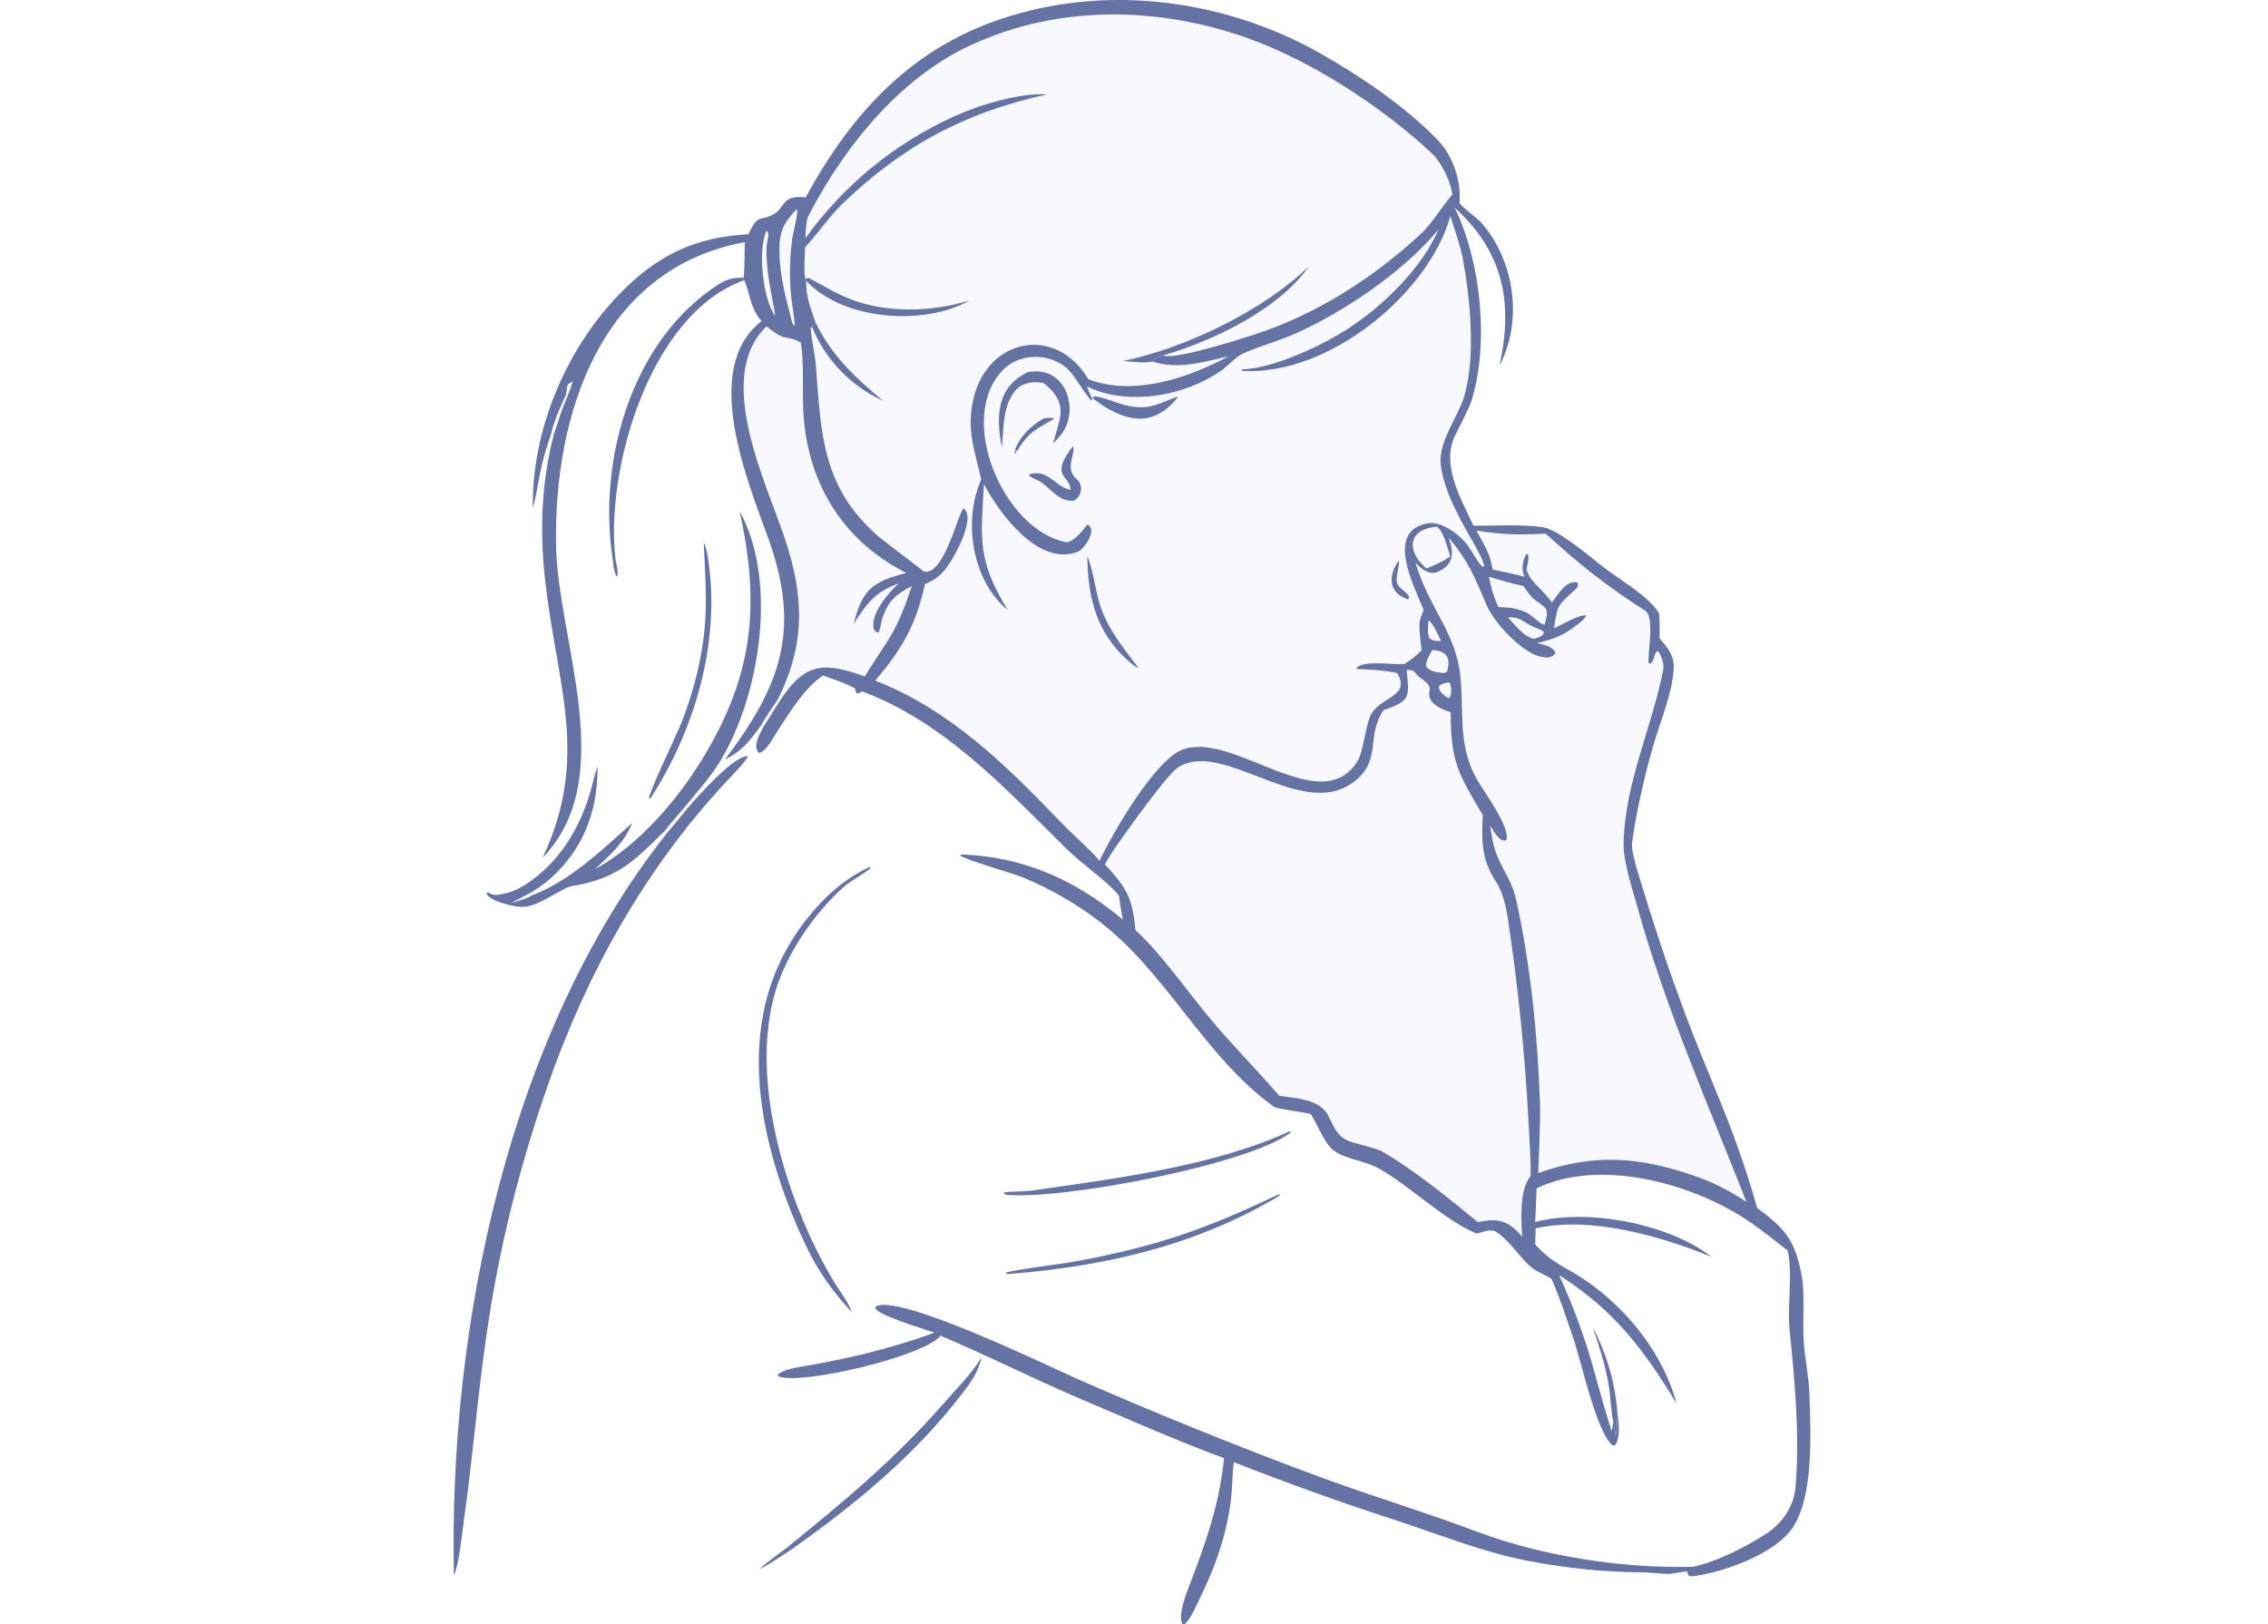
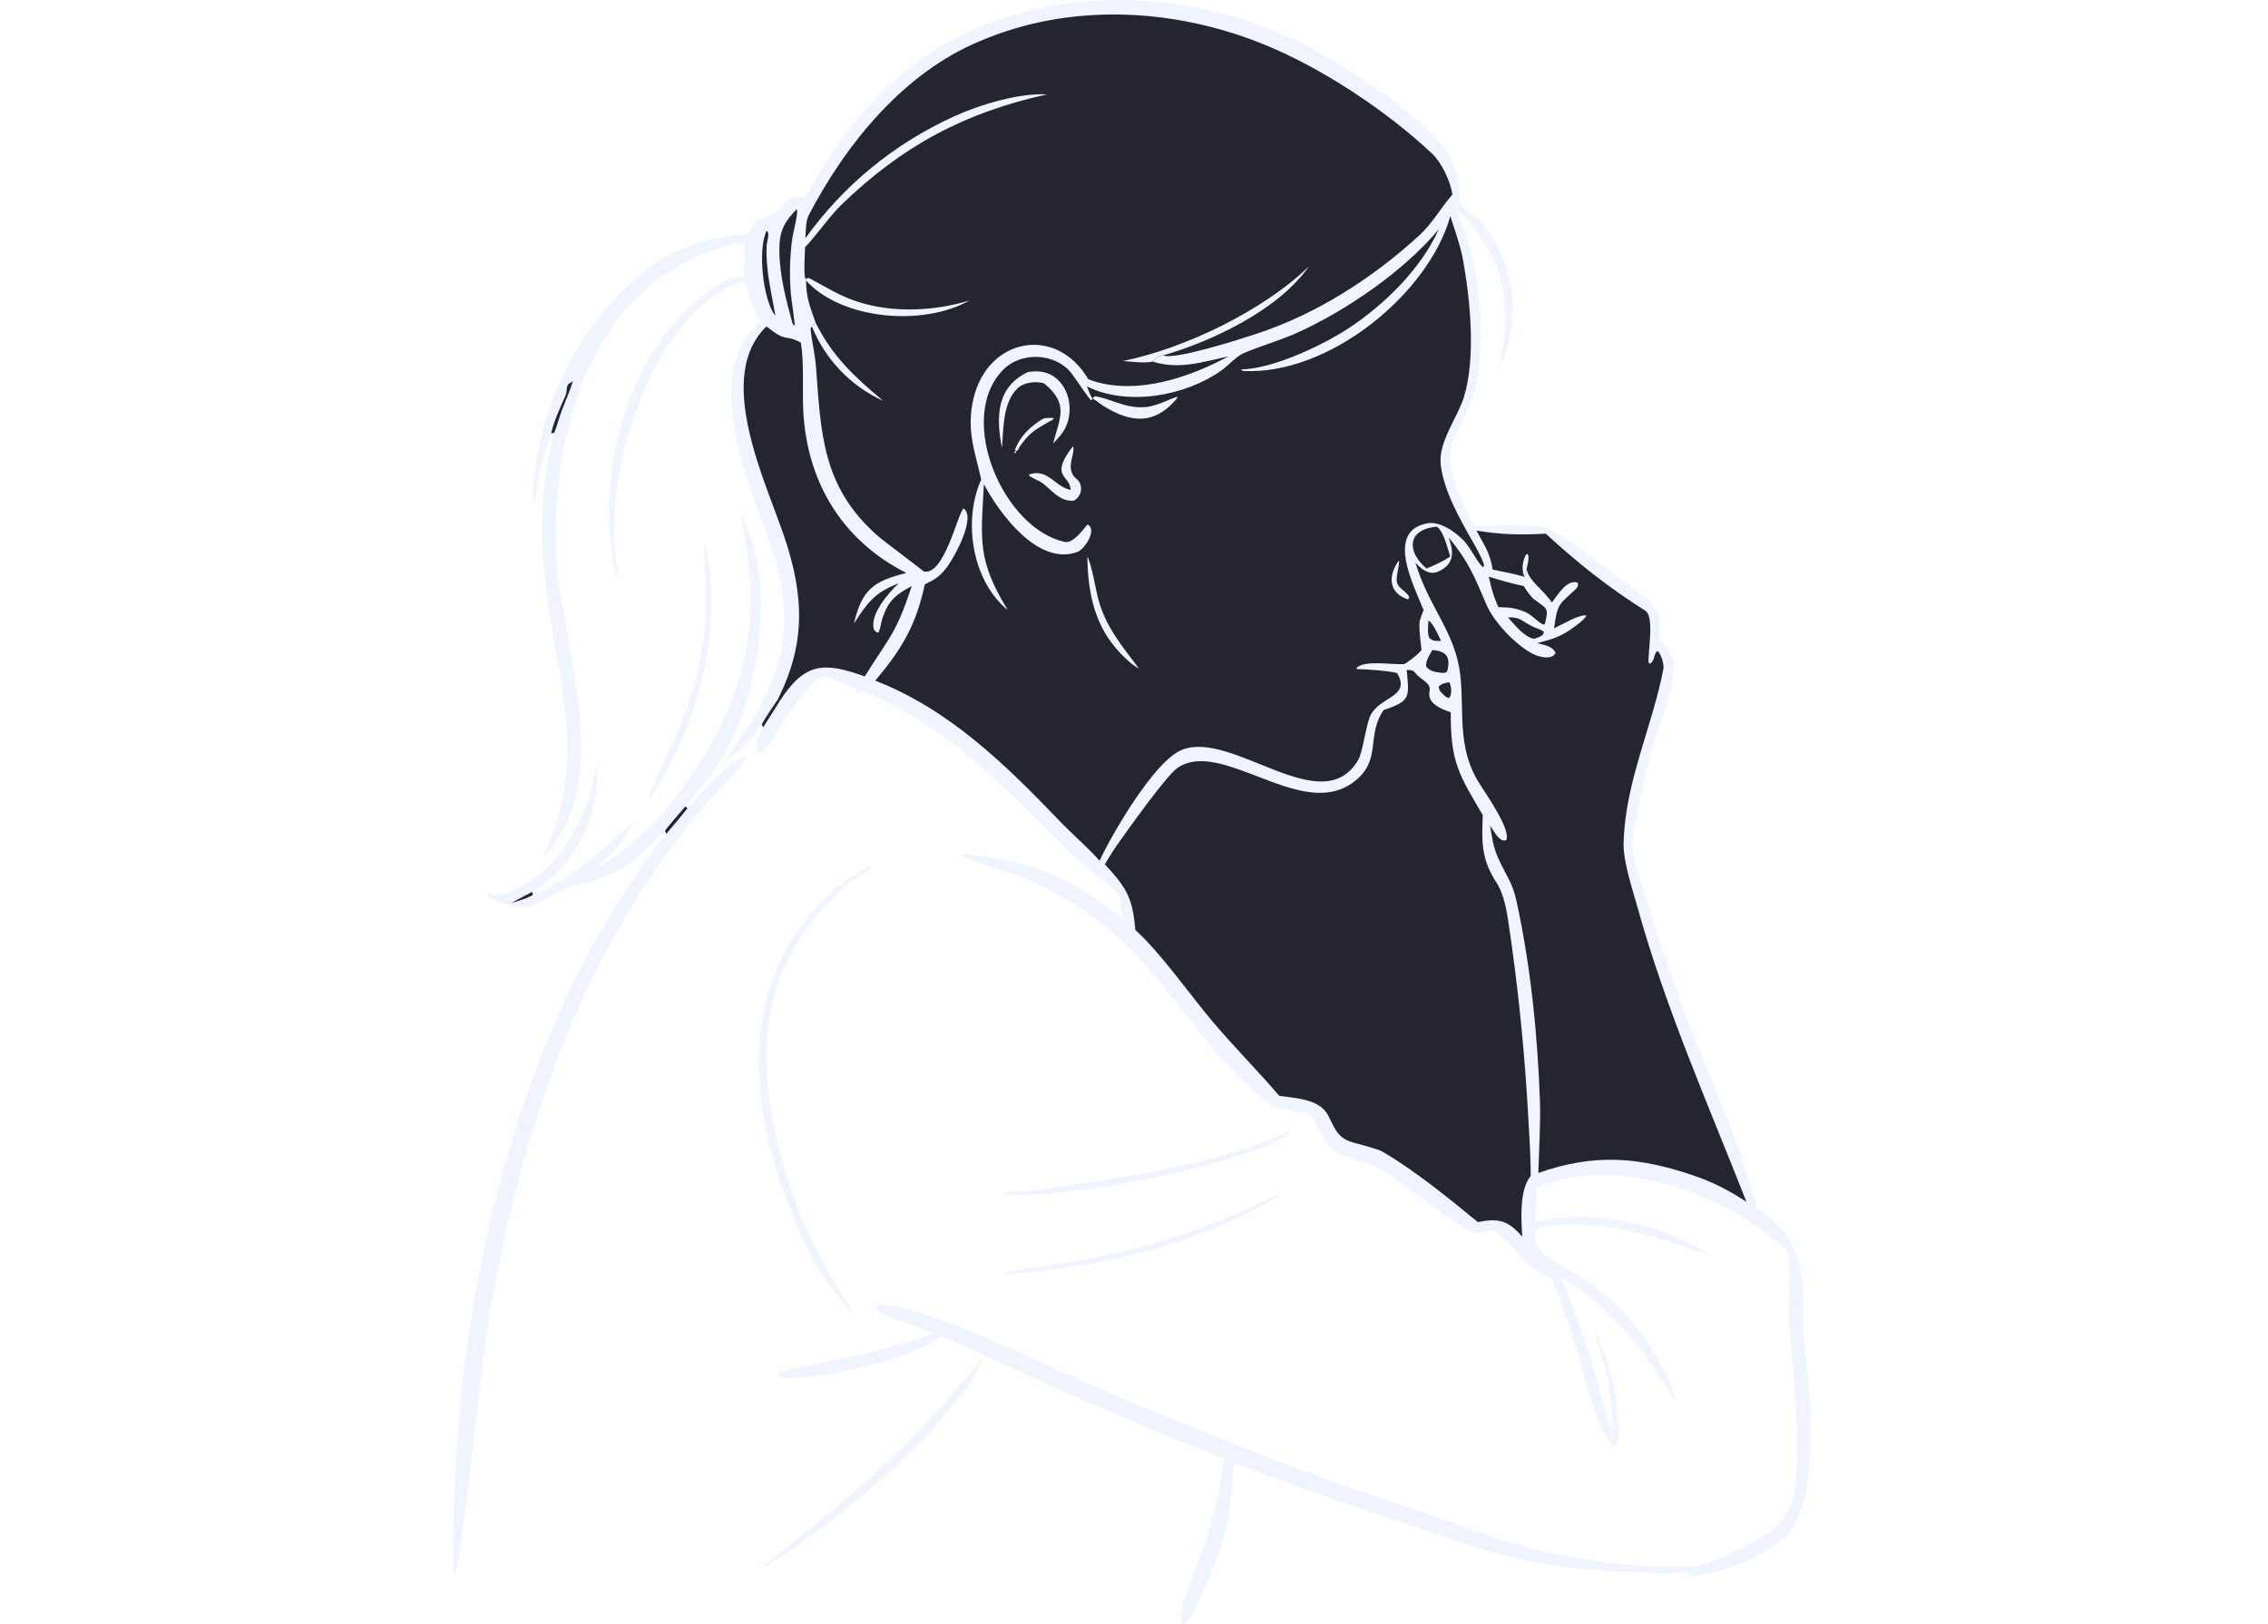
<svg xmlns="http://www.w3.org/2000/svg" width="250" height="179" viewBox="0 0 250 179" fill="none">
-   <path d="M88.814 21.755C93.986 12.223 100.823 4.926 111.383 1.759C122.653 -1.703 135.265 0.093 145.477 5.85C149.877 8.331 154.947 11.771 158.441 15.392C160.189 17.202 161.06 19.912 160.885 22.337C160.864 22.625 163.134 24.253 163.371 24.639C166.99 28.866 167.87 35.4 165.288 40.301C166.81 33.395 165.752 27.798 160.34 22.882C163.228 28.762 164.159 37.713 162.242 44.065C162.027 44.779 160.83 47.145 160.416 47.968C158.845 51.093 160.905 54.761 162.336 57.762L162.427 57.95C164.691 57.938 167.89 57.787 170.073 58.108C171.725 58.352 175.223 61.312 176.607 62.407C178.496 63.899 181.704 65.641 182.886 67.62C182.94 68.617 182.965 69.391 182.938 70.388C183.818 71.321 184.594 72.331 184.493 73.733C184.289 76.586 183.073 79.34 182.282 82.039C181.301 85.38 180.367 89.489 179.898 92.908C179.756 93.928 180.912 97.343 181.267 98.504C182.843 103.675 184.606 108.787 186.552 113.83C187.989 117.535 189.551 121.077 190.966 124.83C191.99 127.565 192.902 130.341 193.698 133.151C196.724 135.373 197.904 136.677 198.615 140.721C198.966 142.72 198.688 145.585 198.817 147.738C198.926 149.588 199.394 151.843 199.448 153.581C199.577 157.783 199.989 164.875 197.565 168.438C195.675 171.217 190.219 173.202 187.009 173.678C186.659 173.73 186.409 173.808 186.102 173.645L185.979 173.201C185.261 173.228 184.465 173.488 183.825 173.483C182.855 173.454 181.887 173.313 180.915 173.305C176.655 173.268 172.525 172.834 168.34 172.022C163.54 171.091 158.963 169.265 154.324 167.717C148.15 165.725 142.038 163.538 135.999 161.163C135.935 161.84 135.863 162.545 135.842 163.221C135.698 167.673 134.301 172.029 132.336 175.996C131.904 176.869 131.313 178.367 130.608 178.997L130.359 179C129.805 178.251 130.671 175.87 131 175.02C132.849 170.237 134.411 165.872 134.926 160.726C129.642 158.767 124.303 156.401 119.11 154.192C113.923 151.986 108.892 149.419 103.676 147.225C101.849 149.511 88.333 152.695 85.813 151.706L85.728 151.508C86.315 150.973 87.684 150.751 88.462 150.617C93.434 149.761 98.26 148.639 103.005 146.888C101.63 146.417 97.461 145.16 96.546 144.327L96.487 144.053C98.754 142.357 116.007 150.791 119.054 152.122C127.822 155.957 136.698 159.539 145.669 162.864C151.38 164.946 157.138 166.694 162.901 168.855C170.118 171.561 178.855 172.875 186.569 172.7C189.165 172.199 192.664 170.397 194.805 168.968C196.59 167.777 197.755 165.899 197.919 163.903C198.398 158.11 197.835 152.298 197.265 146.534C197.007 143.931 197.634 140.362 197.058 137.848C195.724 136.802 194.292 135.647 192.902 134.695C186.76 130.487 176.424 127.578 169.373 130.983C169.334 132.218 169.285 133.451 169.225 134.684C175.006 133.176 183.872 134.841 188.648 138.522C183.088 136.255 175.297 134.007 169.278 135.395C169.261 135.947 169.221 136.641 169.231 137.18C171.331 139.443 172.601 139.595 175.042 141.31C179.558 144.486 183.374 149.359 184.817 154.716C181.26 148.822 177.849 144.318 171.867 140.56C173.354 143.831 174.542 146.98 175.527 150.441C175.734 151.169 177.509 157.61 177.681 157.714L177.816 156.587C177.867 156.714 178.013 157.888 178.097 158.259C178.244 157.561 178.262 156.739 178.316 156.021C178.493 156.831 178.586 158.718 177.982 159.341L177.673 159.265C175.865 157.498 174.334 150.103 173.351 147.272C172.569 145.019 172.038 143.305 171.041 140.987C170.337 140.48 169.283 140.154 168.644 139.563C167.421 138.434 166.273 136.609 164.875 135.751C164.337 135.422 163.396 135.799 162.796 135.981C159.413 134.631 155.364 130.691 152.052 128.827C150.314 127.849 148.362 127.836 146.941 126.752C146.063 126.081 145.183 123.922 144.492 122.789C143.713 122.579 140.78 122.252 140.408 121.983C132.586 116.336 128.493 106.924 120.728 101.217C118.327 99.449 115.728 97.968 112.983 96.806C111.332 96.124 106.492 94.824 105.811 94.273L105.983 94.175C112.877 94.442 118.494 96.965 123.773 101.361C123.589 100.5 123.464 99.57 123.33 98.694C121.881 96.964 119.406 95.387 117.553 93.555C110.885 86.96 104.017 79.523 95.017 76.206C95.046 76.216 94.681 76.437 94.406 76.433L94.252 75.899C93.531 75.418 91.624 74.784 90.721 74.455C88.626 75.866 87.171 78.378 85.785 80.443C85.336 81.112 84.414 82.971 83.622 82.982C82.966 82.121 83.709 80.977 84.13 80.17L83.976 79.845C82.521 81.782 82.039 82.589 79.89 83.748C86.162 75.438 88.31 69.358 84.648 59.225C82.381 52.952 77.241 40.576 83.939 35.407C82.583 33.779 82.679 32.198 82.026 30.897L81.948 30.612C82.088 30.221 82.077 27.379 82.099 26.692C66.174 29.602 61.057 45.695 61.293 60.059C61.468 70.666 68.34 85.719 59.813 94.546C65.084 83.353 61.314 75.396 60.063 63.7C59.481 58.257 59.693 53.037 61.094 47.708L60.756 47.766C60.277 49.218 59.888 50.459 59.574 51.957C59.312 53.21 59.107 54.749 58.736 55.944C58.602 47.467 62.358 38.555 68.215 32.479C72.339 28.201 76.542 26.129 82.489 25.82C82.842 25.151 83.208 24.206 83.933 24.077C87.103 23.514 85.454 21.398 88.814 21.755Z" fill="#6572A4" />
-   <path d="M84.481 35.979C86.86 37.853 86.317 36.748 88.27 37.758L88.301 37.938C88.608 39.824 88.46 42.756 88.521 44.745C88.769 52.816 92.651 59.488 99.899 63.152C96.278 64.069 95.023 64.957 94.121 68.737C95.621 66.42 96.409 65.302 99.072 64.292C97.959 65.288 95.804 67.81 96.34 69.407C96.661 69.71 96.517 69.695 96.828 69.716C97.115 69.105 97.066 68.743 97.271 68.13C97.924 66.187 98.781 65.497 100.502 64.605C98.699 69.988 98.162 69.997 95.318 74.557C90.91 72.988 88.751 72.906 85.935 77.296L85.712 77.127C88.846 70.939 88.618 65.669 86.497 59.307C84.427 53.099 78.698 41.565 84.481 35.979Z" fill="#F7F9FF" />
-   <path d="M60.754 47.766C61.112 46.253 61.727 44.996 62.339 43.591C62.551 43.106 62.355 42.392 62.829 42.22C62.955 42.175 63.071 42.072 63.163 41.991C62.848 43.044 62.333 44.184 61.934 45.231C61.675 45.91 61.351 47.133 61.092 47.707L60.754 47.766Z" fill="#F7F9FF" />
-   <path d="M85.714 77.127L85.937 77.295L84.12 80.17L83.967 79.845C84.131 79.439 85.412 77.557 85.714 77.127Z" fill="#F7F9FF" />
-   <path d="M88.783 26.257C88.817 25.562 88.826 24.336 89.127 23.759C93.253 15.836 99.637 8.007 107.991 4.545C117.917 0.283 129.334 0.856 139.262 4.87C145.668 7.46 152.813 12.181 157.887 16.961C158.894 17.909 159.919 20.036 160.093 21.448L159.995 21.561C158.773 22.988 157.885 24.624 156.472 25.922C151.299 30.67 145.088 34.647 138.393 36.83C136.772 37.358 129.489 39.713 128.211 39.172C127.703 39.243 127.4 39.471 127.033 39.845C129.912 40.774 132.51 39.91 135.416 39.28C131.125 41.582 125.509 43.518 120.63 42.034C120.408 41.966 120.189 41.89 119.974 41.806C116.394 35.752 108.871 37.285 107.314 43.906C106.498 47.377 107.43 49.598 108.163 52.858C106.128 57.347 107.118 64.013 111.088 67.241C107.696 61.716 108.125 59.462 108.457 53.364C110.116 56.52 114.464 62.502 118.807 60.817C119.551 60.529 121.013 58.319 119.865 57.812C119.432 58.356 118.251 59.909 117.433 59.741C110.616 58.342 105.362 46.161 110.534 40.802C112.588 38.674 116.392 38.917 118.134 41.167C118.53 41.679 120.114 44.091 120.299 44.14L120.427 43.917C120.208 43.682 119.95 42.93 119.816 42.593C124.336 44.816 130.672 43.645 134.651 40.824C135.381 40.306 136.266 39.285 137.081 38.932C138.955 38.122 140.965 37.579 142.834 36.746C148.315 34.302 154.733 29.901 158.584 25.286C156.68 29.588 152.601 33.575 148.716 36.143C145.82 38.055 140.287 40.674 136.807 40.714C136.883 40.789 136.934 40.881 137.04 40.886C146.538 41.392 157.516 32.311 159.87 23.82C160.269 25.078 160.983 27.103 161.225 28.402C162.059 32.878 162.706 39.318 161.386 43.725C160.708 45.987 158.495 48.731 158.816 51.272C159.172 54.096 160.847 57.08 162.235 59.512C162.675 60.283 163.412 61.552 163.603 62.343L163.476 62.497C162.738 61.963 162.076 60.127 160.97 59.228C160.176 58.469 158.645 57.484 157.467 57.666C152.576 58.421 155.895 64.619 156.929 67.255C156.916 67.223 156.485 68.387 156.476 68.552C156.424 69.579 156.587 70.647 156.703 71.666C155.973 72.405 155.678 72.609 154.808 73.197C153.369 73.287 150.456 72.726 149.519 73.616L149.64 73.76C150.537 73.745 153.167 73.948 153.999 74.181C155.634 76.922 151.884 76.722 150.985 79.057C150.498 80.323 150.21 82.923 149.71 83.771C145.733 90.523 135.91 80.455 130.31 82.636C127.186 83.892 122.506 92.089 121.208 94.865C119.896 93.393 118.19 91.937 116.795 90.483C110.839 84.274 104.644 78.198 96.482 75.021C99.445 71.507 100.957 68.927 101.951 64.399L102.29 64.234C103.286 63.754 103.787 63.322 104.451 62.417C105.238 61.343 107.623 57.007 106.215 56.032C105.572 56.566 104.07 63.568 101.805 62.977C101.714 62.84 97.434 59.661 96.756 59.065C90.624 53.674 90.506 47.825 89.944 40.389C89.836 38.955 89.449 37.568 89.355 36.139L89.509 36.026C89.656 35.742 89.656 35.788 89.905 35.564C89.274 33.737 88.884 32.884 88.851 30.926L88.78 30.731C88.578 30.218 88.717 27.859 88.75 27.251C90.13 25.779 91.455 23.823 92.746 22.573C99.481 16.056 106.384 12.393 115.408 10.405C112.369 10.222 108.009 11.539 105.209 12.81C98.621 15.801 93.008 20.381 88.783 26.257Z" fill="#F7F9FF" />
-   <path d="M144.269 29.364C140.992 34.106 133.619 37.62 128.204 39.172C127.696 39.243 127.393 39.471 127.026 39.846C126.451 40.067 124.489 39.852 123.789 39.789C130.589 38.404 139.263 34.237 144.269 29.364Z" fill="#6572A4" />
-   <path d="M88.78 30.731C88.905 30.699 89.031 30.667 89.156 30.636C90.693 31.444 92.113 32.339 93.745 32.974C97.782 34.543 102.73 34.387 106.867 33.117C101.824 35.988 92.846 35.291 88.851 30.926L88.78 30.731Z" fill="#6572A4" />
-   <path d="M120.425 43.918L120.664 43.679C122.363 43.878 123.927 45.036 126.202 44.875C127.704 44.769 129.336 43.734 129.822 43.75L129.656 44.005C127.238 46.846 124.637 46.621 121.618 44.739C121.266 44.519 120.761 44.089 120.425 43.918Z" fill="#6572A4" />
-   <path d="M89.506 36.026C89.653 35.742 89.653 35.788 89.902 35.564C91.755 39.299 94.207 41.556 97.335 44.174C93.785 42.557 90.985 39.643 89.506 36.026Z" fill="#6572A4" />
-   <path d="M113.328 41.002C113.539 40.972 113.751 40.952 113.963 40.94C117.166 40.736 118.662 44.307 117.532 46.94C117.177 47.767 116.705 48.222 116.087 48.873C116.807 46.041 117.881 44.56 115.085 42.249C114.208 41.99 112.878 42.136 112.195 42.771C110.527 44.325 110.621 47.229 110.444 49.358C109.769 45.927 109.844 42.625 113.328 41.002Z" fill="#6572A4" />
-   <path d="M118.269 49.184C118.632 49.878 117.278 51.684 118.673 52.803C119.394 53.381 119.337 54.63 118.376 55.187C116.479 55.35 115.604 53.403 114.285 52.906C114.019 52.78 113.753 52.629 113.492 52.489L113.436 52.293C115.537 51.6 116.255 53.654 118.012 54C117.974 52.321 115.592 52.651 118.269 49.184Z" fill="#6572A4" />
-   <path d="M119.854 61.347C120.368 62.302 120.761 64.963 121.098 66.173C121.926 69.153 123.714 71.245 125.526 73.662C124.972 73.443 124.108 72.622 123.663 72.17C120.653 69.12 119.92 65.436 119.854 61.347Z" fill="#6572A4" />
-   <path d="M115.045 46.117C115.514 46.049 115.671 46.051 116.146 46.072C116.14 46.284 115.855 46.352 115.58 46.511C113.968 47.442 113.454 47.742 112.403 49.226C112.175 49.641 112.276 49.607 111.926 49.786L112.033 49.872L111.857 49.997L111.839 49.708L112.016 49.703L111.89 49.558C112.479 48.03 113.661 46.915 115.045 46.117Z" fill="#6572A4" />
-   <path d="M154.193 61.782C154.339 62.31 153.701 63.752 154.077 64.434C154.391 65.004 155.015 65.171 155.334 65.797L155.223 66.075C153.012 65.364 152.989 63.434 154.193 61.782Z" fill="#6572A4" />
-   <path d="M155.054 73.834C155.494 73.867 155.76 73.821 156.044 74.209C156.504 74.892 157.8 75.216 157.578 76.194C157.271 77.543 158.895 78.156 159.912 78.51C159.884 84.04 160.812 85.356 163.444 89.848C163.297 93.067 163.328 94.864 165.108 97.519C165.677 98.567 166.012 99.957 166.19 101.12C167.312 108.479 168.076 115.97 168.472 123.403C168.58 125.422 168.743 127.63 168.724 129.619C167.466 131.143 167.672 134.33 167.793 136.308C166.235 134.506 165.162 134.241 162.898 134.703C159.801 132.145 155.773 128.88 152.298 126.887C151.941 126.681 149.82 126.105 149.28 125.963C147.378 125.463 147.187 124.435 146.306 122.769C146.252 122.692 146.197 122.616 146.14 122.542C145.045 121.122 142.709 121.028 141.01 120.784C138.643 118.016 136.125 115.501 133.729 112.678C131.143 109.627 128.03 105.126 125.156 102.508C124.83 99.037 124.28 97.948 121.791 95.273C122.202 94.537 122.651 93.823 123.136 93.133C124.28 91.507 128.562 85.487 129.79 84.639C133.973 81.751 141.215 88.285 146.725 87.28C147.688 87.11 148.592 86.697 149.353 86.081C152.354 83.678 150.535 81.151 152.514 78.262C155.525 77.258 155.34 76.831 155.054 73.834Z" fill="#F7F9FF" />
-   <path d="M162.746 58.489C165.607 58.941 167.473 58.969 170.386 58.824C173.973 62.113 177.252 64.718 181.343 67.305C182.394 67.97 181.645 71.72 181.715 73.034L181.89 73.158C182.484 72.701 182.19 72.234 182.681 71.753C183.114 71.993 183.439 73.297 183.356 73.723C182.105 80.182 179.128 86.197 178.964 92.94C178.915 94.967 179.958 98.056 180.519 100.075C183.612 111.19 188.292 121.741 192.504 132.46C190.702 131.298 189.017 130.387 186.987 129.677C180.811 127.513 175.812 127.084 169.564 129.286C169.64 126.886 169.826 123.643 169.741 121.291C169.478 113.965 168.712 106.407 167.142 99.239C166.702 97.233 165.924 96.366 165.117 94.529C164.578 93.298 164.454 92.3 164.257 90.998C164.656 91.579 165.311 92.936 166.042 92.588C166.538 91.304 163.64 87.327 162.894 86.068C160.236 81.585 161.738 77.003 160.66 72.727C159.69 68.883 157.333 66.408 156.02 62.013C156.685 62.75 157.558 63.437 158.534 63.001C160.437 62.154 160.189 60.668 159.687 59.256C161.89 61.886 162.551 63.622 163.852 66.657C164.694 68.622 167.186 71.222 169.104 72.14C169.704 72.427 171.116 72.763 171.461 71.961C171.106 71.18 170.219 71.102 169.437 70.886C170.815 70.531 171.826 70.258 173.039 69.44C173.439 69.171 174.764 68.256 174.853 67.832C174.008 67.729 172.2 68.844 171.303 69.255C171.675 66.466 171.819 66.685 173.741 64.884C173.954 64.684 173.97 64.486 173.91 64.215C172.685 63.84 171.739 65.534 171.064 66.405C170.021 64.896 168.445 63.975 168.278 62.673C168.233 62.929 168.159 63.356 168.025 63.578C166.999 63.261 165.611 63.007 164.538 62.78C164.233 60.944 163.636 60.128 162.746 58.489Z" fill="#F7F9FF" />
-   <path d="M168.026 63.578C167.69 62.757 167.808 61.873 168.218 61.107L168.418 61.057C168.583 61.55 168.389 62.133 168.279 62.673C168.234 62.929 168.16 63.355 168.026 63.578Z" fill="#6572A4" />
-   <path d="M164.112 63.57C165.489 63.989 166.563 64.3 167.965 64.603C168.188 64.976 168.75 65.785 169.075 66.034C170.535 67.148 170.742 66.92 170.305 68.727L170.226 68.847C169.709 68.814 168.907 67.738 168.001 67.401C166.833 66.968 166.437 66.967 165.173 66.913C164.62 65.729 164.392 64.832 164.112 63.57Z" fill="#F7F9FF" />
-   <path d="M158.28 58.061L158.392 58.056C159.172 58.633 159.514 60.32 159.866 61.335C159.005 61.915 158.2 62.267 157.245 62.659C155.146 60.904 154.985 58.414 158.28 58.061Z" fill="#F7F9FF" />
-   <path d="M87.818 23.064C88.061 23.312 87.413 25.688 87.332 26.277C87.068 28.257 87.012 30.259 87.164 32.25C87.223 32.985 87.649 35.568 87.589 35.931L87.369 35.684C86.637 33.011 85.927 30.365 85.911 27.563C85.899 25.49 86.441 24.477 87.818 23.064Z" fill="#F7F9FF" />
-   <path d="M157.885 71.649C159.249 71.744 159.996 72.275 159.522 73.976C159.473 74.155 159.228 74.139 159.023 74.181C158.245 74.057 157.701 74.064 157.208 73.471C157.138 72.808 157.547 72.279 157.885 71.649Z" fill="#F7F9FF" />
-   <path d="M84.505 25.425C84.912 25.77 84.537 26.442 84.504 27.132C84.379 29.758 85.047 32.266 85.461 34.794C84.079 33.096 83.498 27.443 84.505 25.425Z" fill="#F7F9FF" />
-   <path d="M166.226 68.058C167.537 67.957 167.781 68.489 168.925 69.051C169.336 69.253 169.893 69.382 170.197 69.663L170.053 69.996C169.643 70.233 169.548 70.281 169.095 70.412C167.982 70.201 167.02 68.914 166.226 68.058Z" fill="#F7F9FF" />
-   <path d="M157.458 68.384C157.971 68.68 158.555 70.055 158.848 70.65C158.154 70.625 158.061 70.701 157.569 70.353C157.301 69.784 157.424 69.046 157.458 68.384Z" fill="#F7F9FF" />
-   <path d="M159.751 75.186C159.993 75.555 160.097 76.628 159.704 76.957L159.338 76.774C158.913 76.379 158.632 76.201 158.596 75.678C158.905 75.322 159.273 75.302 159.751 75.186Z" fill="#F7F9FF" />
-   <path d="M75.785 89.097C76.864 87.818 80.939 83.212 82.442 83.352C82.287 83.88 80.466 85.713 79.989 86.226C71.105 95.777 64.665 107.317 60.399 119.583C56.919 129.586 54.637 139.078 53.296 149.559C52.489 155.564 51.996 161.565 51.136 167.555C50.913 169.102 50.623 172.3 50.04 173.675C49.411 146.133 56.103 113.849 73.438 91.926L73.307 91.541C73.497 91.217 75.179 89.293 75.536 88.875L75.785 89.097Z" fill="#6572A4" />
-   <path d="M75.534 88.875L75.782 89.096C75.015 90.052 74.233 90.995 73.436 91.925L73.305 91.541C73.495 91.217 75.177 89.293 75.534 88.875Z" fill="#F7F9FF" />
-   <path d="M81.526 56.344C85.764 63.942 83.795 76.59 79.429 83.829C78.395 85.545 76.836 87.319 75.538 88.876C75.181 89.293 73.499 91.217 73.309 91.541C69.62 95.225 67.893 96.851 62.899 97.702C62 97.856 59.037 100.125 57.537 99.948C56.842 100.023 53.707 99.308 53.633 98.385C54.135 98.339 54.048 98.738 54.929 98.618C56.45 98.41 57.495 97.856 58.731 96.94C62.002 94.517 64.055 90.922 65.139 87.043C65.376 86.195 65.548 85.312 65.867 84.486C65.905 88.901 64.606 92.868 61.478 96.07C60.637 96.929 59.691 97.678 58.662 98.298L58.751 98.637C62.754 97.15 66.511 93.544 69.702 90.699C68.647 93.085 67.467 94.002 65.594 95.802C70.3 93.201 74.444 88.448 77.25 83.927C83.04 74.598 83.832 66.769 81.526 56.344Z" fill="#6572A4" />
-   <path d="M58.656 98.298L58.745 98.637C58.12 99.035 57.075 99.317 56.341 99.54L58.656 98.298Z" fill="#F7F9FF" />
-   <path d="M95.833 95.567L96.006 95.64C95.195 96.397 93.931 96.933 92.977 97.786C89.773 100.647 86.771 105.013 85.512 109.149C82.772 118.156 86.052 129.962 90.151 138.059C90.741 139.221 91.375 140.362 92.051 141.477C92.4 142.045 93.882 144.133 93.843 144.59C91.332 141.823 89.876 139.661 88.313 136.181C83.846 126.236 81.09 113.874 87.104 103.937C89.171 100.521 92.186 97.239 95.833 95.567Z" fill="#6572A4" />
-   <path d="M67.544 61.699C65.843 50.799 69.612 37.363 79.382 31.23C80.153 30.746 81.044 30.572 81.941 30.612L82.019 30.897C71.665 34.534 66.661 51.777 67.851 61.699L67.544 61.699Z" fill="#6572A4" />
-   <path d="M108.21 149.589C107.805 151.197 107.185 152.133 106.18 153.452C100.891 160.386 94.236 165.851 87.154 170.847L86.721 170.602C93.03 165.496 98.676 160.807 104.048 154.652C105.449 153.047 107.113 151.413 108.21 149.589Z" fill="#6572A4" />
-   <path d="M142.161 124.685L142.219 124.712L142.25 124.838C137.517 128.416 116.85 132.314 110.841 131.681L110.612 131.464C110.836 131.324 112.985 131.332 113.542 131.253C122.621 129.956 133.87 128.543 142.161 124.685Z" fill="#6572A4" />
-   <path d="M77.57 59.785C77.75 60.117 77.926 60.789 77.99 61.173C79.536 70.416 76.713 80.214 71.743 87.932C71.706 87.972 71.582 88.02 71.523 88.048C71.498 87.382 74.593 80.961 75.055 79.807C75.675 78.253 76.2 76.662 76.626 75.043C78.179 69.032 77.845 65.707 77.57 59.785Z" fill="#6572A4" />
-   <path d="M140.987 131.63L141.097 131.664C140.953 131.934 140.159 132.304 139.85 132.479C130.966 137.511 121.185 139.658 111.095 140.421C110.918 140.396 111.015 140.427 110.821 140.288C111.384 140.013 116.681 139.346 117.684 139.18C119.358 138.899 121.023 138.57 122.678 138.194C129.791 136.599 134.487 134.695 140.987 131.63Z" fill="#6572A4" />
-   <path d="M177.806 156.587C177.575 155.492 177.528 153.795 177.309 152.548C176.917 150.329 176.297 148.447 175.576 146.32C177.166 149.321 178.096 152.629 178.305 156.021C178.251 156.739 178.233 157.561 178.086 158.259C178.002 157.889 177.856 156.714 177.806 156.587Z" fill="#6572A4" />
-   <path d="M83.743 172.98C84.171 172.439 86.087 171.077 86.727 170.602L87.16 170.847C85.976 171.633 84.975 172.276 83.743 172.98Z" fill="#6572A4" />
-   <path d="M67.543 61.699L67.85 61.698C67.97 62.299 68.153 62.92 68.056 63.508L67.917 63.465C67.637 62.804 67.624 62.41 67.543 61.699Z" fill="#6572A4" />
+   <path d="M88.81 21.755C93.982 12.223 100.819 4.926 111.379 1.759C122.649 -1.703 135.261 0.093 145.473 5.85C149.873 8.331 154.943 11.771 158.438 15.392C160.185 17.202 161.057 19.912 160.881 22.337C160.86 22.625 163.131 24.253 163.367 24.639C166.986 28.866 167.866 35.4 165.284 40.301C166.806 33.395 165.748 27.798 160.336 22.882C163.224 28.762 164.155 37.713 162.238 44.065C162.023 44.779 160.826 47.145 160.413 47.968C158.841 51.093 160.901 54.761 162.333 57.762L162.423 57.95C164.687 57.938 167.886 57.787 170.069 58.108C171.722 58.352 175.219 61.312 176.603 62.407C178.492 63.899 181.701 65.641 182.882 67.62C182.936 68.617 182.961 69.391 182.934 70.388C183.814 71.321 184.59 72.331 184.489 73.733C184.286 76.586 183.069 79.34 182.278 82.039C181.297 85.38 180.364 89.489 179.894 92.908C179.752 93.928 180.908 97.343 181.263 98.504C182.84 103.675 184.603 108.787 186.548 113.83C187.985 117.535 189.547 121.077 190.962 124.83C191.987 127.565 192.898 130.341 193.694 133.151C196.721 135.373 197.901 136.677 198.611 140.721C198.962 142.72 198.685 145.585 198.813 147.738C198.922 149.588 199.391 151.842 199.444 153.581C199.573 157.783 199.985 164.875 197.561 168.438C195.671 171.217 190.215 173.202 187.005 173.678C186.655 173.73 186.405 173.808 186.098 173.645L185.975 173.201C185.258 173.228 184.461 173.488 183.822 173.483C182.851 173.454 181.883 173.313 180.911 173.305C176.651 173.268 172.521 172.834 168.336 172.022C163.537 171.091 158.96 169.265 154.32 167.717C148.146 165.725 142.034 163.538 135.995 161.163C135.932 161.84 135.859 162.545 135.838 163.221C135.694 167.673 134.297 172.029 132.332 175.996C131.901 176.869 131.309 178.367 130.605 178.997L130.356 179C129.801 178.251 130.667 175.87 130.997 175.02C132.846 170.237 134.408 165.872 134.923 160.726C129.638 158.767 124.299 156.401 119.106 154.192C113.919 151.986 108.888 149.419 103.672 147.225C101.846 149.511 88.329 152.695 85.809 151.706L85.724 151.508C86.311 150.973 87.68 150.751 88.458 150.617C93.43 149.761 98.256 148.639 103.002 146.888C101.626 146.417 97.458 145.16 96.542 144.327L96.483 144.053C98.75 142.357 116.004 150.791 119.051 152.122C127.818 155.957 136.694 159.539 145.666 162.864C151.376 164.946 157.135 166.694 162.897 168.855C170.114 171.561 178.851 172.875 186.565 172.7C189.161 172.199 192.66 170.397 194.801 168.968C196.586 167.777 197.751 165.899 197.915 163.903C198.395 158.11 197.831 152.298 197.261 146.534C197.004 143.931 197.631 140.362 197.055 137.848C195.72 136.802 194.289 135.647 192.898 134.695C186.756 130.487 176.42 127.578 169.369 130.983C169.331 132.218 169.281 133.451 169.222 134.684C175.003 133.176 183.868 134.841 188.645 138.522C183.084 136.255 175.293 134.007 169.274 135.395C169.257 135.947 169.217 136.641 169.227 137.18C171.327 139.443 172.597 139.595 175.038 141.31C179.554 144.486 183.37 149.359 184.813 154.716C181.256 148.822 177.845 144.318 171.863 140.56C173.35 143.831 174.539 146.98 175.523 150.441C175.73 151.169 177.506 157.61 177.677 157.714L177.813 156.587C177.864 156.714 178.009 157.888 178.093 158.259C178.24 157.561 178.258 156.739 178.312 156.021C178.489 156.831 178.582 158.718 177.978 159.341L177.67 159.265C175.862 157.498 174.331 150.103 173.347 147.272C172.565 145.019 172.034 143.305 171.037 140.987C170.334 140.48 169.28 140.154 168.64 139.563C167.418 138.434 166.269 136.609 164.871 135.751C164.333 135.422 163.392 135.799 162.793 135.981C159.41 134.631 155.36 130.691 152.048 128.827C150.311 127.849 148.358 127.836 146.938 126.752C146.059 126.081 145.179 123.922 144.489 122.789C143.709 122.579 140.776 122.252 140.404 121.983C132.583 116.336 128.489 106.924 120.725 101.217C118.324 99.449 115.724 97.968 112.98 96.806C111.328 96.124 106.488 94.824 105.808 94.273L105.979 94.175C112.874 94.442 118.49 96.965 123.77 101.361C123.585 100.5 123.46 99.57 123.327 98.694C121.877 96.964 119.402 95.387 117.549 93.555C110.881 86.96 104.014 79.523 95.013 76.206C95.042 76.216 94.677 76.437 94.402 76.433L94.249 75.899C93.528 75.418 91.62 74.784 90.718 74.455C88.622 75.866 87.167 78.378 85.781 80.443C85.332 81.112 84.41 82.971 83.618 82.982C82.962 82.121 83.706 80.977 84.126 80.17L83.972 79.845C82.518 81.782 82.035 82.589 79.886 83.748C86.159 75.438 88.306 69.358 84.644 59.225C82.378 52.952 77.237 40.576 83.935 35.407C82.579 33.779 82.675 32.198 82.022 30.897L81.944 30.612C82.084 30.221 82.073 27.379 82.096 26.692C66.17 29.602 61.053 45.695 61.29 60.059C61.464 70.666 68.336 85.719 59.809 94.546C65.081 83.353 61.31 75.396 60.059 63.7C59.477 58.257 59.689 53.037 61.09 47.708L60.752 47.766C60.273 49.218 59.884 50.459 59.57 51.957C59.308 53.21 59.104 54.749 58.733 55.944C58.598 47.467 62.354 38.555 68.211 32.479C72.335 28.201 76.538 26.129 82.486 25.82C82.838 25.151 83.204 24.206 83.929 24.077C87.1 23.514 85.45 21.398 88.81 21.755Z" fill="#F0F4FF" />
+   <path d="M84.483 35.979C86.862 37.853 86.319 36.748 88.272 37.758L88.303 37.938C88.61 39.824 88.463 42.756 88.523 44.745C88.771 52.816 92.653 59.487 99.901 63.151C96.28 64.068 95.025 64.957 94.123 68.737C95.623 66.42 96.412 65.302 99.074 64.292C97.962 65.287 95.806 67.809 96.342 69.407C96.663 69.71 96.519 69.694 96.83 69.716C97.117 69.105 97.068 68.743 97.273 68.13C97.926 66.187 98.783 65.496 100.504 64.605C98.701 69.988 98.165 69.997 95.32 74.557C90.912 72.988 88.753 72.905 85.937 77.295L85.714 77.127C88.848 70.939 88.62 65.668 86.499 59.307C84.429 53.099 78.701 41.564 84.483 35.979Z" fill="#25252F" />
+   <path d="M60.751 47.766C61.109 46.253 61.724 44.996 62.337 43.591C62.548 43.106 62.352 42.392 62.826 42.22C62.952 42.175 63.068 42.072 63.16 41.991C62.845 43.044 62.33 44.184 61.931 45.231C61.672 45.911 61.348 47.133 61.089 47.708L60.751 47.766Z" fill="#25252F" />
+   <path d="M85.717 77.127L85.941 77.295L84.123 80.17L83.97 79.845C84.134 79.439 85.416 77.558 85.717 77.127Z" fill="#25252F" />
+   <path d="M88.781 26.258C88.814 25.562 88.824 24.337 89.125 23.759C93.25 15.836 99.634 8.007 107.989 4.545C117.915 0.283 129.332 0.857 139.259 4.871C145.666 7.46 152.811 12.181 157.885 16.961C158.892 17.909 159.916 20.036 160.09 21.448L159.993 21.561C158.77 22.989 157.883 24.624 156.47 25.922C151.297 30.671 145.086 34.647 138.391 36.83C136.769 37.359 129.487 39.714 128.209 39.172C127.701 39.243 127.398 39.471 127.03 39.846C129.91 40.774 132.508 39.91 135.414 39.281C131.123 41.582 125.506 43.518 120.627 42.034C120.406 41.966 120.187 41.89 119.971 41.806C116.391 35.752 108.869 37.285 107.312 43.906C106.496 47.377 107.428 49.599 108.161 52.858C106.125 57.347 107.115 64.014 111.086 67.241C107.694 61.716 108.123 59.462 108.455 53.364C110.113 56.521 114.462 62.502 118.805 60.818C119.549 60.529 121.01 58.319 119.863 57.812C119.429 58.357 118.249 59.909 117.43 59.741C110.614 58.342 105.36 46.161 110.532 40.802C112.586 38.674 116.39 38.917 118.132 41.168C118.528 41.679 120.111 44.091 120.296 44.14L120.425 43.918C120.206 43.682 119.948 42.93 119.813 42.593C124.334 44.816 130.67 43.645 134.648 40.824C135.378 40.306 136.264 39.285 137.079 38.932C138.952 38.123 140.963 37.579 142.832 36.746C148.313 34.302 154.731 29.902 158.582 25.286C156.678 29.588 152.599 33.575 148.713 36.143C145.817 38.056 140.285 40.674 136.805 40.715C136.881 40.789 136.932 40.881 137.038 40.887C146.536 41.392 157.514 32.311 159.868 23.82C160.267 25.079 160.98 27.103 161.222 28.402C162.057 32.879 162.704 39.318 161.383 43.725C160.706 45.987 158.493 48.732 158.814 51.273C159.169 54.096 160.844 57.08 162.232 59.512C162.672 60.283 163.41 61.552 163.601 62.343L163.473 62.497C162.736 61.963 162.074 60.127 160.967 59.228C160.174 58.469 158.643 57.484 157.464 57.666C152.573 58.421 155.892 64.619 156.927 67.256C156.914 67.223 156.482 68.387 156.474 68.552C156.422 69.579 156.584 70.648 156.7 71.666C155.97 72.405 155.676 72.609 154.806 73.197C153.367 73.287 150.454 72.726 149.517 73.616L149.637 73.76C150.534 73.745 153.165 73.948 153.996 74.181C155.632 76.922 151.881 76.722 150.983 79.057C150.496 80.323 150.208 82.923 149.708 83.771C145.731 90.523 135.908 80.455 130.308 82.636C127.183 83.892 122.504 92.089 121.206 94.865C119.894 93.394 118.188 91.937 116.793 90.483C110.837 84.274 104.642 78.199 96.48 75.022C99.443 71.507 100.954 68.928 101.949 64.4L102.288 64.234C103.284 63.754 103.785 63.323 104.449 62.417C105.236 61.343 107.621 57.008 106.213 56.032C105.57 56.566 104.068 63.569 101.803 62.977C101.712 62.841 97.432 59.662 96.754 59.065C90.622 53.674 90.503 47.825 89.942 40.389C89.833 38.956 89.447 37.568 89.353 36.139L89.506 36.026C89.654 35.743 89.654 35.788 89.903 35.565C89.272 33.737 88.881 32.884 88.848 30.927L88.777 30.731C88.575 30.218 88.715 27.86 88.747 27.252C90.128 25.779 91.453 23.823 92.743 22.574C99.478 16.056 106.382 12.393 115.405 10.405C112.367 10.222 108.007 11.539 105.206 12.81C98.619 15.802 93.005 20.381 88.781 26.258Z" fill="#25252F" />
+   <path d="M144.273 29.364C140.996 34.106 133.624 37.62 128.209 39.172C127.701 39.243 127.398 39.471 127.03 39.846C126.455 40.067 124.493 39.852 123.792 39.789C130.592 38.404 139.267 34.237 144.273 29.364Z" fill="#F0F4FF" />
+   <path d="M88.777 30.731C88.903 30.7 89.028 30.667 89.153 30.636C90.69 31.444 92.109 32.339 93.741 32.974C97.779 34.543 102.726 34.387 106.863 33.117C101.82 35.988 92.844 35.292 88.848 30.927L88.777 30.731Z" fill="#F0F4FF" />
+   <path d="M120.427 43.917L120.666 43.678C122.365 43.877 123.929 45.035 126.204 44.875C127.706 44.768 129.338 43.734 129.825 43.75L129.658 44.005C127.24 46.845 124.639 46.621 121.62 44.739C121.268 44.519 120.763 44.089 120.427 43.917Z" fill="#F0F4FF" />
+   <path d="M89.51 36.026C89.657 35.742 89.657 35.788 89.906 35.564C91.758 39.299 94.211 41.556 97.339 44.174C93.789 42.557 90.989 39.643 89.51 36.026Z" fill="#F0F4FF" />
+   <path d="M113.329 41.002C113.539 40.973 113.751 40.952 113.964 40.94C117.167 40.736 118.662 44.308 117.532 46.94C117.177 47.767 116.705 48.222 116.087 48.873C116.807 46.041 117.881 44.56 115.085 42.249C114.208 41.991 112.878 42.136 112.195 42.772C110.527 44.325 110.622 47.229 110.444 49.358C109.77 45.927 109.845 42.625 113.329 41.002Z" fill="#F0F4FF" />
+   <path d="M118.272 49.184C118.635 49.877 117.28 51.684 118.675 52.802C119.396 53.381 119.339 54.63 118.378 55.186C116.481 55.35 115.606 53.403 114.287 52.905C114.021 52.78 113.755 52.629 113.494 52.489L113.438 52.293C115.539 51.6 116.257 53.654 118.014 53.999C117.977 52.321 115.594 52.651 118.272 49.184Z" fill="#F0F4FF" />
+   <path d="M119.855 61.347C120.368 62.302 120.762 64.963 121.098 66.173C121.926 69.153 123.715 71.245 125.527 73.662C124.973 73.443 124.109 72.622 123.663 72.17C120.654 69.12 119.921 65.436 119.855 61.347Z" fill="#F0F4FF" />
+   <path d="M115.042 46.117C115.511 46.049 115.668 46.051 116.143 46.072C116.136 46.284 115.852 46.352 115.576 46.511C113.964 47.442 113.45 47.742 112.399 49.226C112.171 49.641 112.273 49.607 111.923 49.786L112.029 49.872L111.854 49.997L111.836 49.708L112.012 49.703L111.887 49.558C112.476 48.03 113.658 46.915 115.042 46.117Z" fill="#F0F4FF" />
+   <path d="M154.194 61.782C154.34 62.31 153.702 63.752 154.078 64.434C154.392 65.005 155.016 65.171 155.335 65.797L155.224 66.075C153.013 65.364 152.99 63.434 154.194 61.782Z" fill="#F0F4FF" />
+   <path d="M155.056 73.834C155.496 73.868 155.762 73.821 156.047 74.209C156.507 74.892 157.803 75.216 157.58 76.194C157.273 77.543 158.898 78.156 159.915 78.51C159.887 84.04 160.815 85.356 163.446 89.849C163.299 93.067 163.33 94.864 165.11 97.519C165.679 98.567 166.014 99.957 166.193 101.121C167.315 108.479 168.079 115.971 168.475 123.403C168.582 125.422 168.745 127.63 168.727 129.62C167.469 131.143 167.674 134.33 167.796 136.308C166.238 134.506 165.164 134.241 162.9 134.703C159.803 132.145 155.775 128.88 152.3 126.887C151.944 126.681 149.823 126.105 149.282 125.963C147.381 125.464 147.19 124.435 146.308 122.769C146.255 122.693 146.199 122.616 146.143 122.542C145.048 121.122 142.712 121.028 141.012 120.784C138.645 118.016 136.127 115.501 133.732 112.678C131.145 109.628 128.032 105.126 125.158 102.508C124.832 99.037 124.282 97.948 121.793 95.273C122.205 94.537 122.654 93.823 123.138 93.133C124.283 91.508 128.565 85.487 129.793 84.64C133.975 81.752 141.218 88.285 146.727 87.28C147.691 87.11 148.595 86.698 149.356 86.081C152.357 83.678 150.537 81.151 152.517 78.262C155.527 77.259 155.342 76.832 155.056 73.834Z" fill="#25252F" />
+   <path d="M162.749 58.488C165.609 58.941 167.476 58.968 170.389 58.824C173.976 62.113 177.255 64.718 181.346 67.305C182.397 67.97 181.648 71.72 181.718 73.034L181.893 73.158C182.487 72.701 182.193 72.234 182.684 71.752C183.117 71.993 183.442 73.297 183.359 73.723C182.108 80.182 179.131 86.197 178.967 92.94C178.918 94.967 179.96 98.056 180.522 100.075C183.615 111.19 188.295 121.741 192.507 132.46C190.705 131.298 189.02 130.387 186.989 129.676C180.814 127.513 175.815 127.084 169.567 129.286C169.643 126.885 169.829 123.643 169.744 121.291C169.481 113.965 168.715 106.407 167.145 99.239C166.705 97.232 165.926 96.365 165.12 94.528C164.581 93.298 164.456 92.3 164.26 90.997C164.659 91.579 165.314 92.936 166.045 92.588C166.54 91.304 163.643 87.327 162.897 86.068C160.239 81.585 161.741 77.003 160.663 72.727C159.693 68.883 157.335 66.407 156.022 62.013C156.687 62.75 157.56 63.436 158.537 63.001C160.44 62.154 160.192 60.667 159.69 59.256C161.893 61.886 162.553 63.621 163.855 66.657C164.697 68.621 167.188 71.222 169.107 72.14C169.707 72.427 171.119 72.763 171.464 71.961C171.109 71.18 170.222 71.102 169.44 70.886C170.818 70.531 171.829 70.258 173.042 69.44C173.442 69.171 174.766 68.256 174.856 67.831C174.011 67.728 172.203 68.843 171.306 69.254C171.678 66.466 171.822 66.685 173.743 64.883C173.957 64.684 173.973 64.485 173.913 64.215C172.688 63.839 171.741 65.534 171.067 66.405C170.024 64.895 168.448 63.975 168.281 62.673C168.235 62.929 168.162 63.355 168.027 63.578C167.002 63.261 165.614 63.007 164.541 62.78C164.236 60.944 163.639 60.128 162.749 58.488Z" fill="#25252F" />
+   <path d="M168.029 63.577C167.694 62.756 167.811 61.873 168.222 61.107L168.421 61.057C168.587 61.55 168.393 62.133 168.283 62.673C168.237 62.929 168.164 63.355 168.029 63.577Z" fill="#F0F4FF" />
+   <path d="M164.111 63.57C165.487 63.989 166.561 64.3 167.963 64.604C168.187 64.976 168.748 65.786 169.074 66.034C170.534 67.148 170.741 66.921 170.303 68.727L170.224 68.847C169.708 68.814 168.905 67.738 168 67.402C166.831 66.968 166.435 66.968 165.172 66.914C164.618 65.73 164.391 64.832 164.111 63.57Z" fill="#25252F" />
+   <path d="M158.279 58.06L158.39 58.056C159.17 58.633 159.512 60.32 159.865 61.335C159.003 61.915 158.198 62.267 157.243 62.659C155.145 60.904 154.983 58.414 158.279 58.06Z" fill="#25252F" />
+   <path d="M87.815 23.064C88.059 23.312 87.411 25.688 87.329 26.277C87.066 28.257 87.009 30.259 87.162 32.25C87.22 32.986 87.647 35.568 87.586 35.931L87.367 35.684C86.634 33.011 85.924 30.365 85.908 27.563C85.897 25.49 86.438 24.477 87.815 23.064Z" fill="#25252F" />
+   <path d="M157.883 71.649C159.247 71.744 159.994 72.275 159.52 73.977C159.47 74.155 159.226 74.139 159.021 74.181C158.242 74.057 157.699 74.064 157.205 73.471C157.136 72.808 157.545 72.279 157.883 71.649Z" fill="#25252F" />
+   <path d="M84.508 25.425C84.915 25.77 84.54 26.442 84.507 27.132C84.382 29.758 85.05 32.266 85.464 34.794C84.082 33.096 83.501 27.444 84.508 25.425Z" fill="#25252F" />
+   <path d="M166.224 68.058C167.536 67.957 167.779 68.489 168.924 69.051C169.334 69.253 169.891 69.382 170.196 69.663L170.051 69.996C169.641 70.233 169.546 70.281 169.093 70.412C167.98 70.201 167.018 68.914 166.224 68.058Z" fill="#25252F" />
+   <path d="M157.461 68.384C157.974 68.681 158.558 70.055 158.851 70.65C158.158 70.626 158.064 70.701 157.572 70.353C157.304 69.784 157.427 69.046 157.461 68.384Z" fill="#25252F" />
+   <path d="M159.748 75.186C159.99 75.555 160.095 76.628 159.702 76.956L159.335 76.774C158.911 76.379 158.629 76.201 158.594 75.677C158.902 75.322 159.27 75.302 159.748 75.186Z" fill="#25252F" />
+   <path d="M75.785 89.097C76.864 87.818 80.939 83.212 82.442 83.352C82.287 83.88 80.466 85.712 79.989 86.225C71.105 95.777 64.665 107.317 60.399 119.582C56.919 129.586 54.637 139.078 53.296 149.559C52.489 155.564 51.996 161.564 51.136 167.555C50.913 169.102 50.623 172.3 50.04 173.675C49.411 146.133 56.103 113.849 73.438 91.925L73.307 91.541C73.497 91.217 75.179 89.293 75.536 88.875L75.785 89.097Z" fill="#F0F4FF" />
+   <path d="M75.531 88.875L75.78 89.097C75.012 90.052 74.23 90.995 73.434 91.925L73.303 91.541C73.493 91.217 75.175 89.293 75.531 88.875Z" fill="#25252F" />
+   <path d="M81.525 56.344C85.763 63.942 83.794 76.589 79.428 83.829C78.393 85.545 76.834 87.319 75.536 88.875C75.179 89.293 73.497 91.217 73.307 91.541C69.618 95.224 67.891 96.851 62.898 97.702C61.998 97.856 59.035 100.125 57.535 99.948C56.84 100.023 53.705 99.307 53.632 98.385C54.134 98.339 54.047 98.738 54.928 98.618C56.449 98.41 57.494 97.855 58.73 96.939C62 94.517 64.054 90.922 65.138 87.043C65.375 86.195 65.546 85.312 65.865 84.486C65.903 88.901 64.605 92.868 61.476 96.069C60.636 96.929 59.689 97.678 58.66 98.298L58.749 98.637C62.752 97.15 66.51 93.544 69.701 90.699C68.646 93.085 67.465 94.002 65.593 95.802C70.299 93.201 74.443 88.448 77.249 83.926C83.038 74.598 83.831 66.769 81.525 56.344Z" fill="#F0F4FF" />
+   <path d="M58.656 98.298L58.744 98.637C58.12 99.035 57.074 99.317 56.341 99.54L58.656 98.298Z" fill="#25252F" />
+   <path d="M95.832 95.567L96.005 95.64C95.194 96.397 93.93 96.934 92.976 97.786C89.772 100.647 86.77 105.013 85.511 109.149C82.771 118.156 86.051 129.962 90.15 138.059C90.74 139.221 91.374 140.362 92.051 141.477C92.399 142.045 93.881 144.133 93.842 144.59C91.331 141.824 89.876 139.661 88.312 136.181C83.845 126.236 81.089 113.874 87.103 103.937C89.17 100.521 92.185 97.239 95.832 95.567Z" fill="#F0F4FF" />
+   <path d="M67.548 61.699C65.847 50.799 69.615 37.363 79.385 31.23C80.157 30.746 81.048 30.572 81.944 30.612L82.022 30.897C71.669 34.534 66.665 51.777 67.855 61.698L67.548 61.699Z" fill="#F0F4FF" />
+   <path d="M108.214 149.589C107.808 151.196 107.189 152.133 106.184 153.451C100.895 160.385 94.24 165.851 87.158 170.847L86.724 170.601C93.034 165.496 98.68 160.807 104.052 154.651C105.453 153.047 107.117 151.412 108.214 149.589Z" fill="#F0F4FF" />
+   <path d="M142.163 124.685L142.221 124.712L142.252 124.838C137.52 128.416 116.852 132.314 110.844 131.681L110.615 131.464C110.839 131.324 112.988 131.332 113.544 131.253C122.623 129.956 133.872 128.543 142.163 124.685Z" fill="#F0F4FF" />
+   <path d="M77.572 59.785C77.752 60.117 77.928 60.789 77.992 61.173C79.538 70.416 76.715 80.213 71.744 87.932C71.707 87.972 71.583 88.02 71.525 88.048C71.5 87.382 74.595 80.961 75.057 79.807C75.677 78.253 76.202 76.662 76.628 75.043C78.181 69.032 77.846 65.707 77.572 59.785Z" fill="#F0F4FF" />
+   <path d="M140.987 131.63L141.097 131.664C140.953 131.934 140.159 132.304 139.851 132.479C130.967 137.511 121.186 139.658 111.096 140.421C110.919 140.396 111.015 140.427 110.821 140.288C111.384 140.013 116.681 139.346 117.685 139.18C119.358 138.899 121.023 138.57 122.679 138.194C129.791 136.599 134.487 134.695 140.987 131.63Z" fill="#F0F4FF" />
+   <path d="M177.809 156.587C177.578 155.492 177.531 153.795 177.312 152.548C176.92 150.329 176.3 148.447 175.579 146.32C177.169 149.321 178.099 152.629 178.308 156.021C178.254 156.739 178.236 157.561 178.089 158.259C178.005 157.888 177.86 156.714 177.809 156.587Z" fill="#F0F4FF" />
+   <path d="M83.741 172.98C84.169 172.439 86.085 171.076 86.724 170.601L87.158 170.847C85.974 171.633 84.973 172.276 83.741 172.98Z" fill="#F0F4FF" />
+   <path d="M67.542 61.699L67.849 61.698C67.969 62.299 68.153 62.92 68.055 63.508L67.916 63.465C67.636 62.804 67.623 62.41 67.542 61.699Z" fill="#F0F4FF" />
</svg>
